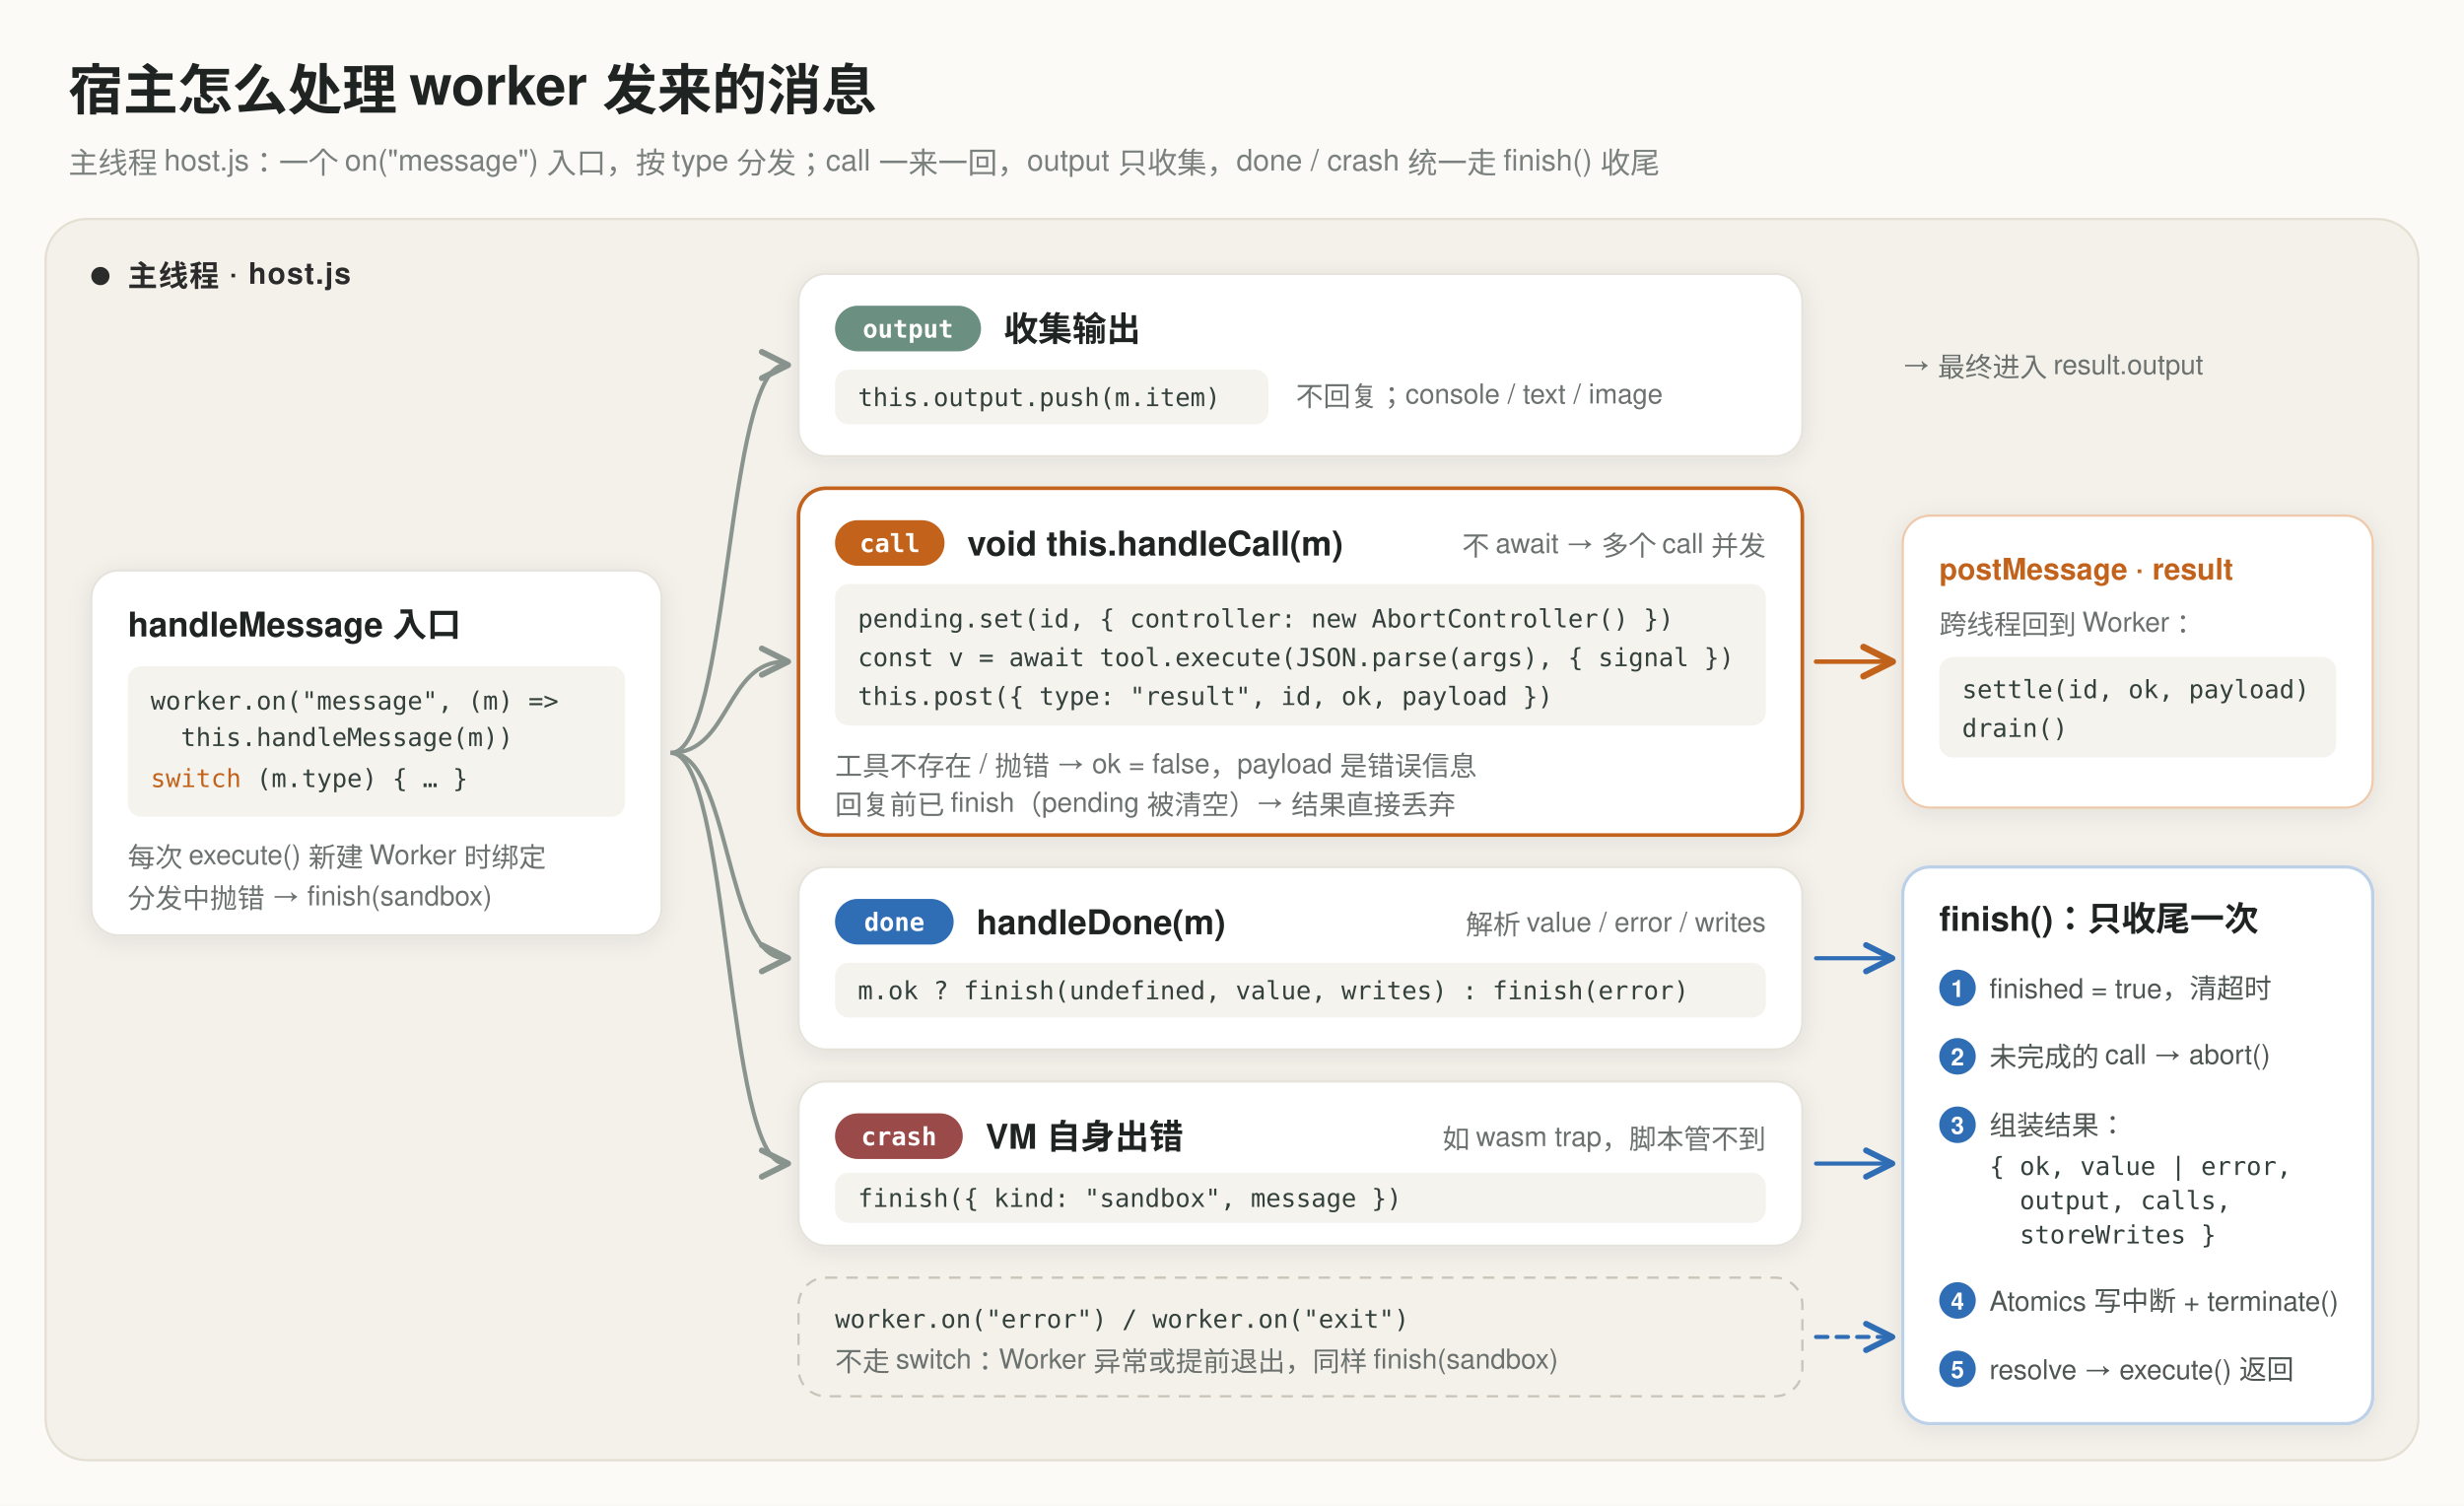
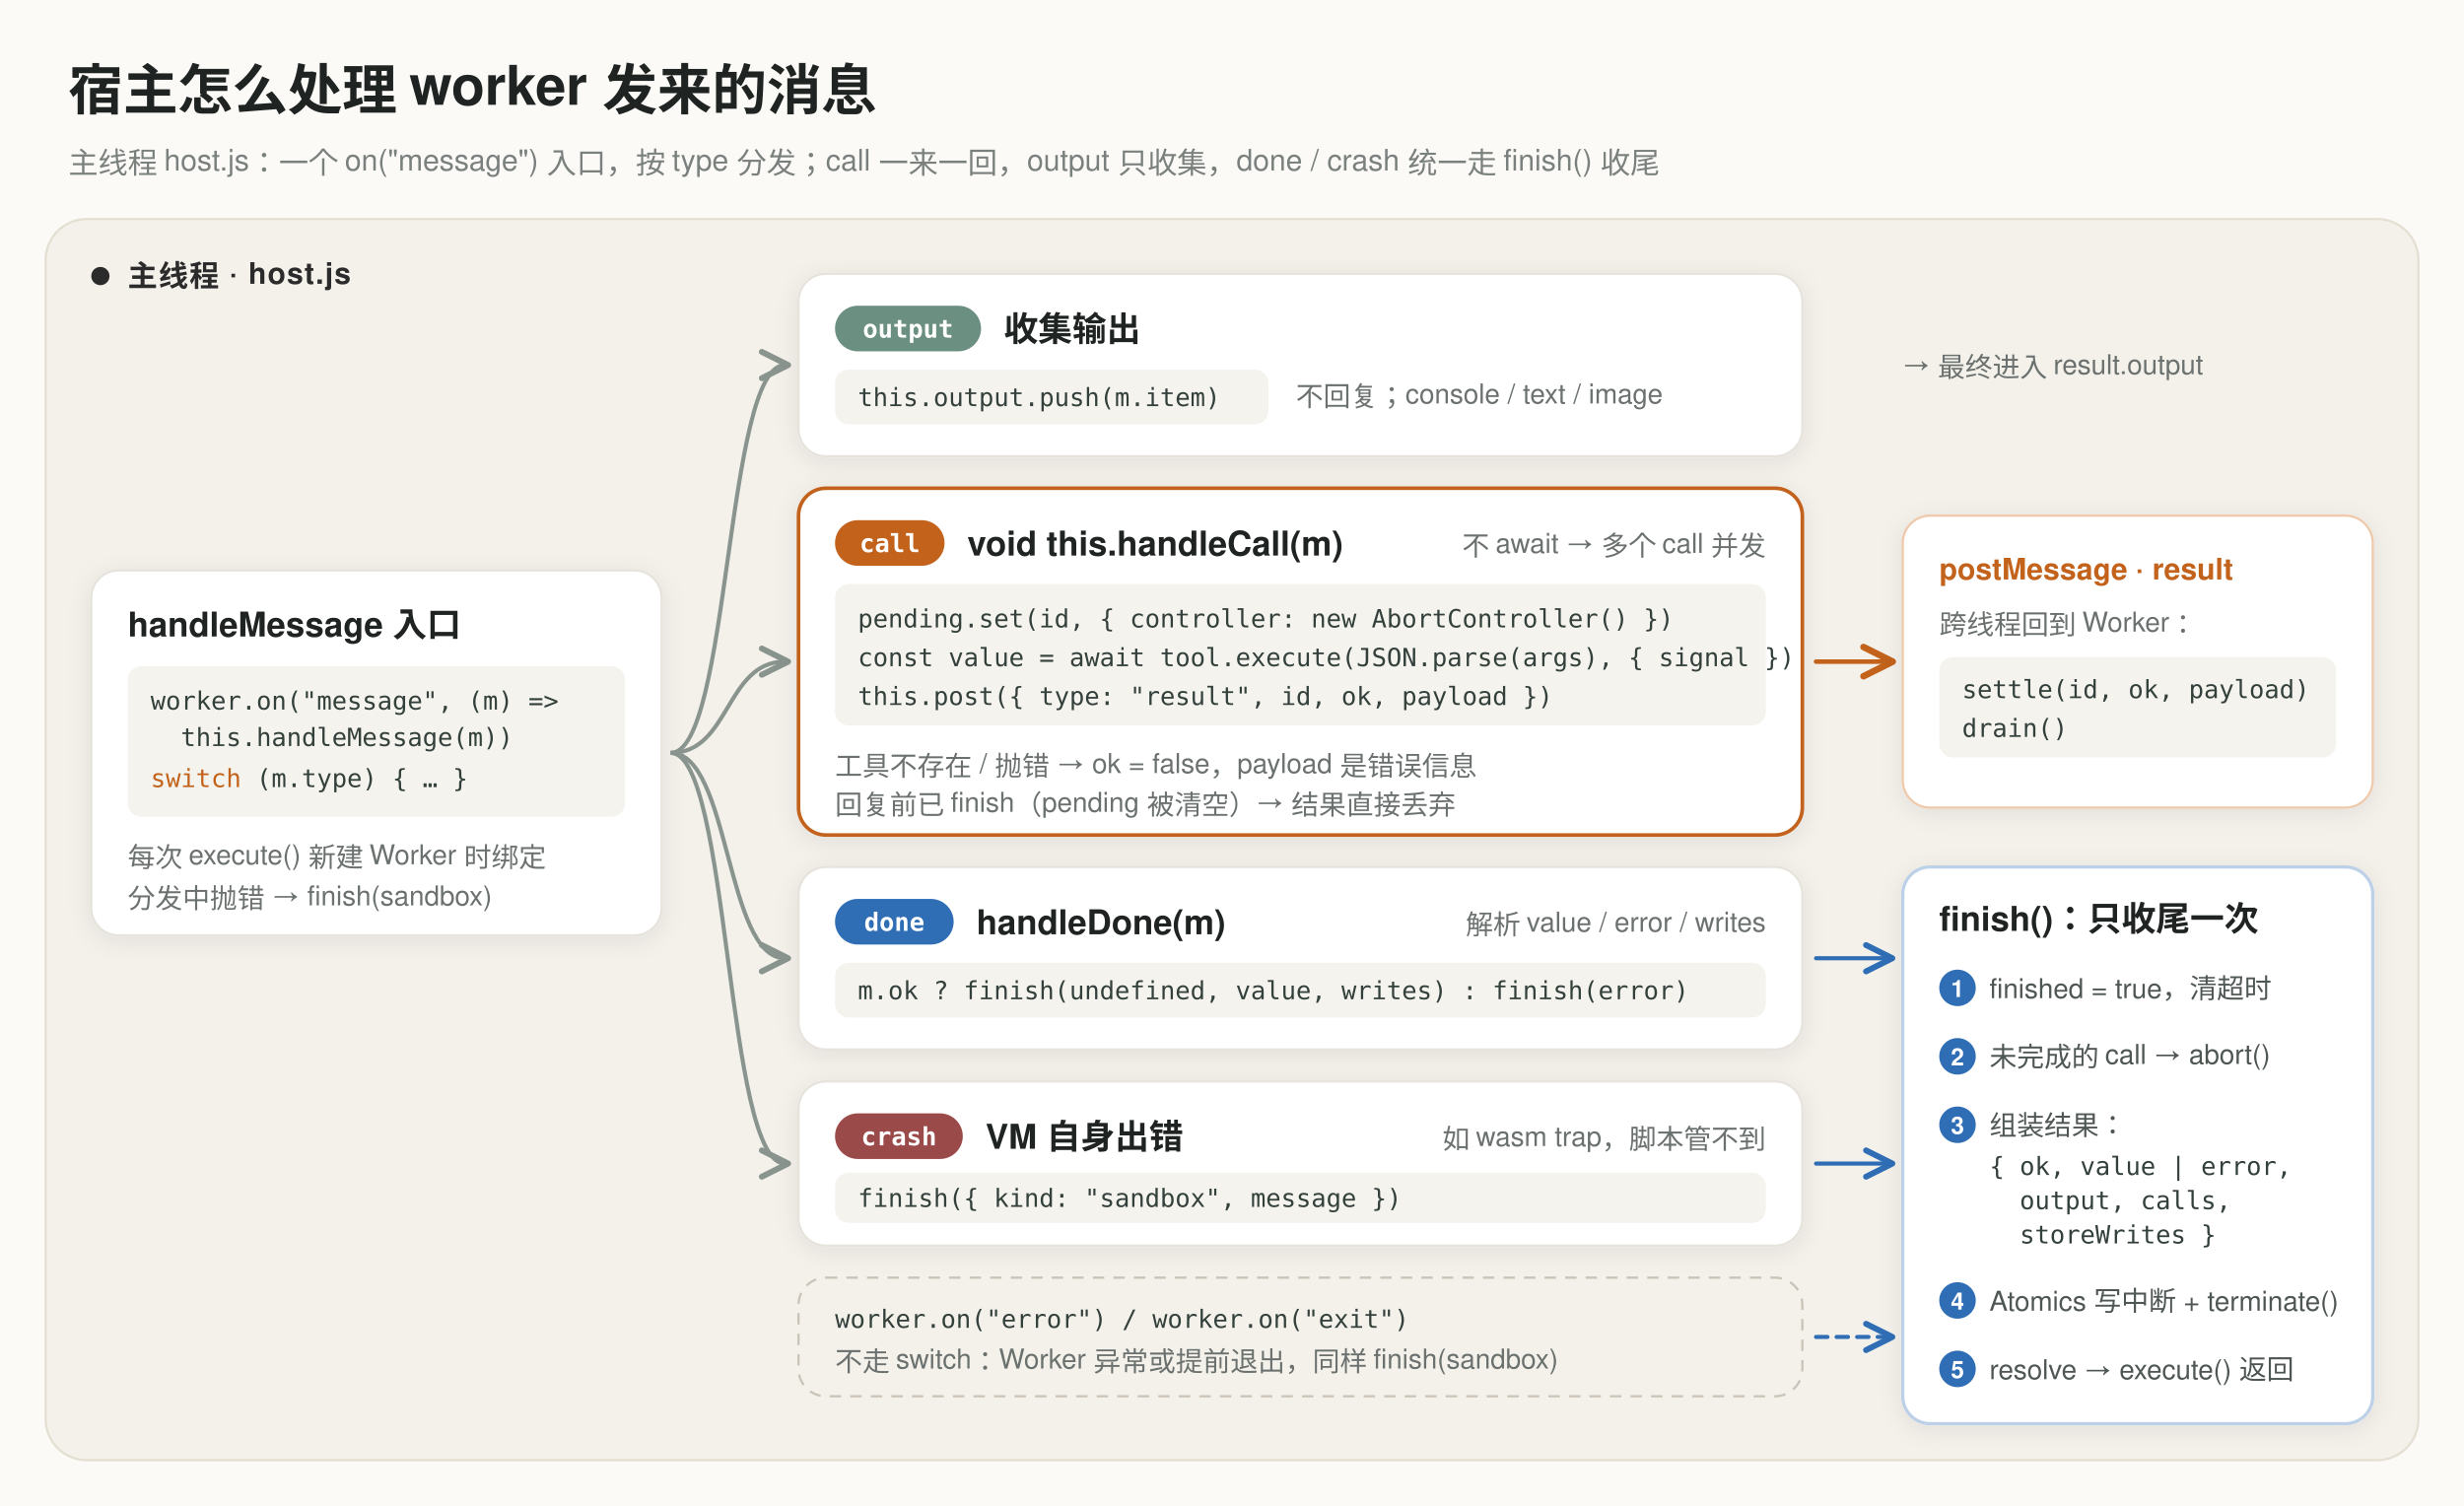
<svg xmlns="http://www.w3.org/2000/svg" width="1080" height="660" viewBox="0 0 1080 660" font-family="PingFang SC, Hiragino Sans GB, -apple-system, Helvetica, sans-serif">
  <defs>
    <filter id="shadow" x="-10%" y="-10%" width="120%" height="130%">
      <feDropShadow dx="0" dy="2" stdDeviation="5" flood-color="#1b2a24" flood-opacity="0.08" />
    </filter>
    <marker id="ag" viewBox="0 0 10 10" refX="8" refY="5" markerWidth="8" markerHeight="8" orient="auto">
      <path d="M1,1 L9,5 L1,9" fill="none" stroke="#8a948f" stroke-width="1.8" stroke-linecap="round" stroke-linejoin="round" />
    </marker>
    <marker id="ao" viewBox="0 0 10 10" refX="8" refY="5" markerWidth="8" markerHeight="8" orient="auto">
      <path d="M1,1 L9,5 L1,9" fill="none" stroke="#c2621b" stroke-width="1.8" stroke-linecap="round" stroke-linejoin="round" />
    </marker>
    <marker id="ab" viewBox="0 0 10 10" refX="8" refY="5" markerWidth="8" markerHeight="8" orient="auto">
      <path d="M1,1 L9,5 L1,9" fill="none" stroke="#2f6db5" stroke-width="1.8" stroke-linecap="round" stroke-linejoin="round" />
    </marker>
    <style>
    .t  { font-size: 15px; font-weight: 600; fill: #1f2422; }
    .d  { font-size: 12px; fill: #6b716e; }
    .c  { font-family: "SF Mono", Menlo, Consolas, monospace; font-size: 11px; fill: #33403b; }
    .card { fill: #fff; stroke: #e6e3dc; }
    .code { fill: #f5f3ee; }
    .tag  { font-family: "SF Mono", Menlo, Consolas, monospace; font-size: 11px; font-weight: 700; fill: #fff; }
    .li   { font-size: 12px; fill: #4f5753; }
    .num  { font-size: 10.5px; font-weight: 700; fill: #fff; }
  </style>
  </defs>
  <rect width="1080" height="660" fill="#fbfaf7" />
  <text x="30" y="48" font-size="24" font-weight="700" fill="#1f2422">宿主怎么处理 worker 发来的消息</text>
  <text x="30" y="76" font-size="13" fill="#7a807d">主线程 host.js：一个 on("message") 入口，按 type 分发；call 一来一回，output 只收集，done / crash 统一走 finish() 收尾</text>
  <rect x="20" y="96" width="1040" height="544" rx="18" fill="#f4f1eb" stroke="#e5dfd3" />
  <circle cx="44" cy="121" r="4" fill="#2b2b2b" />
  <text x="56" y="125.5" font-size="13" font-weight="700" fill="#2b2b2b" letter-spacing="0.5">主线程 · host.js</text>
  <g filter="url(#shadow)">
    <rect class="card" x="40" y="250" width="250" height="160" rx="12" />
  </g>
  <text class="t" x="56" y="279">handleMessage 入口</text>
  <rect class="code" x="56" y="292" width="218" height="66" rx="6" />
  <text class="c" x="66" y="311">worker.on("message", (m) =&gt;</text>
  <text class="c" x="66" y="327" xml:space="preserve">  this.handleMessage(m))</text>
  <text class="c" x="66" y="345">
    <tspan fill="#c2621b">switch</tspan> (m.type) { … }</text>
  <text class="d" x="56" y="380">每次 execute() 新建 Worker 时绑定</text>
  <text class="d" x="56" y="398">分发中抛错 → finish(sandbox)</text>
  <path d="M294,330 C320,330 318,160 344,160" fill="none" stroke="#8a948f" stroke-width="1.8" marker-end="url(#ag)" />
  <path d="M294,330 C320,330 318,290 344,290" fill="none" stroke="#8a948f" stroke-width="1.8" marker-end="url(#ag)" />
  <path d="M294,330 C320,330 318,420 344,420" fill="none" stroke="#8a948f" stroke-width="1.8" marker-end="url(#ag)" />
  <path d="M294,330 C320,330 318,510 344,510" fill="none" stroke="#8a948f" stroke-width="1.8" marker-end="url(#ag)" />
  <g filter="url(#shadow)">
    <rect class="card" x="350" y="120" width="440" height="80" rx="12" />
  </g>
  <rect x="366" y="134" width="64" height="20" rx="10" fill="#6b8f80" />
  <text class="tag" x="398" y="148" text-anchor="middle">output</text>
  <text class="t" x="440" y="149.5">收集输出</text>
  <rect class="code" x="366" y="162" width="190" height="24" rx="6" />
  <text class="c" x="376" y="178">this.output.push(m.item)</text>
  <text class="d" x="568" y="178">不回复；console / text / image</text>
  <g filter="url(#shadow)">
    <rect x="350" y="214" width="440" height="152" rx="12" fill="#fff" stroke="#c2621b" stroke-width="1.6" />
  </g>
  <rect x="366" y="228" width="48" height="20" rx="10" fill="#c2621b" />
  <text class="tag" x="390" y="242" text-anchor="middle">call</text>
  <text class="t" x="424" y="243.5">void this.handleCall(m)</text>
  <text class="d" x="774" y="243.5" text-anchor="end">不 await → 多个 call 并发</text>
  <rect class="code" x="366" y="256" width="408" height="62" rx="6" />
  <text class="c" x="376" y="275">pending.set(id, { controller: new AbortController() })</text>
-   <text class="c" x="376" y="292">const v = await tool.execute(JSON.parse(args), { signal })</text>
+   <text class="c" x="376" y="292">const value = await tool.execute(JSON.parse(args), { signal })</text>
  <text class="c" x="376" y="309">this.post({ type: "result", id, ok, payload })</text>
  <text class="d" x="366" y="340">工具不存在 / 抛错 → ok = false，payload 是错误信息</text>
  <text class="d" x="366" y="357">回复前已 finish（pending 被清空）→ 结果直接丢弃</text>
  <g filter="url(#shadow)">
    <rect class="card" x="350" y="380" width="440" height="80" rx="12" />
  </g>
  <rect x="366" y="394" width="52" height="20" rx="10" fill="#2f6db5" />
  <text class="tag" x="392" y="408" text-anchor="middle">done</text>
  <text class="t" x="428" y="409.5">handleDone(m)</text>
  <text class="d" x="774" y="409.5" text-anchor="end">解析 value / error / writes</text>
  <rect class="code" x="366" y="422" width="408" height="24" rx="6" />
  <text class="c" x="376" y="438">m.ok ? finish(undefined, value, writes) : finish(error)</text>
  <g filter="url(#shadow)">
    <rect class="card" x="350" y="474" width="440" height="72" rx="12" />
  </g>
  <rect x="366" y="488" width="56" height="20" rx="10" fill="#9b4a4a" />
  <text class="tag" x="394" y="502" text-anchor="middle">crash</text>
  <text class="t" x="432" y="503.5">VM 自身出错</text>
  <text class="d" x="774" y="503.5" text-anchor="end">如 wasm trap，脚本管不到</text>
  <rect class="code" x="366" y="514" width="408" height="22" rx="6" />
  <text class="c" x="376" y="529">finish({ kind: "sandbox", message })</text>
  <rect x="350" y="560" width="440" height="52" rx="12" fill="none" stroke="#c9c3b8" stroke-dasharray="5 4" />
  <text class="c" x="366" y="582">worker.on("error") / worker.on("exit")</text>
  <text class="d" x="366" y="601">不走 switch：Worker 异常或提前退出，同样 finish(sandbox)</text>
  <line x1="796" y1="290" x2="828" y2="290" stroke="#c2621b" stroke-width="2" stroke-linecap="round" marker-end="url(#ao)" />
  <g filter="url(#shadow)">
    <rect x="834" y="226" width="206" height="128" rx="12" fill="#fff" stroke="#efc9ab" />
  </g>
  <text x="850" y="254" font-size="13" font-weight="700" fill="#c2621b">postMessage · result</text>
  <text class="d" x="850" y="278">跨线程回到 Worker：</text>
  <rect class="code" x="850" y="288" width="174" height="44" rx="6" />
  <text class="c" x="860" y="306">settle(id, ok, payload)</text>
  <text class="c" x="860" y="323">drain()</text>
  <text class="d" x="834" y="164">→ 最终进入 result.output</text>
  <line x1="796" y1="420" x2="828" y2="420" stroke="#2f6db5" stroke-width="1.8" stroke-linecap="round" marker-end="url(#ab)" />
  <line x1="796" y1="510" x2="828" y2="510" stroke="#2f6db5" stroke-width="1.8" stroke-linecap="round" marker-end="url(#ab)" />
  <line x1="796" y1="586" x2="828" y2="586" stroke="#2f6db5" stroke-width="1.8" stroke-dasharray="5 4" stroke-linecap="round" marker-end="url(#ab)" />
  <g filter="url(#shadow)">
    <rect x="834" y="380" width="206" height="244" rx="12" fill="#fff" stroke="#bcd0e8" stroke-width="1.4" />
  </g>
  <text class="t" x="850" y="408">finish()：只收尾一次</text>
  <circle cx="858" cy="433" r="8" fill="#2f6db5" />
  <text class="num" x="858" y="437" text-anchor="middle">1</text>
  <text class="li" x="872" y="437.5">finished = true，清超时</text>
  <circle cx="858" cy="463" r="8" fill="#2f6db5" />
  <text class="num" x="858" y="467" text-anchor="middle">2</text>
  <text class="li" x="872" y="467.5">未完成的 call → abort()</text>
  <circle cx="858" cy="493" r="8" fill="#2f6db5" />
  <text class="num" x="858" y="497" text-anchor="middle">3</text>
  <text class="li" x="872" y="497.5">组装结果：</text>
  <text class="c" x="872" y="515">{ ok, value | error,</text>
  <text class="c" x="872" y="530" xml:space="preserve">  output, calls,</text>
  <text class="c" x="872" y="545" xml:space="preserve">  storeWrites }</text>
  <circle cx="858" cy="570" r="8" fill="#2f6db5" />
  <text class="num" x="858" y="574" text-anchor="middle">4</text>
  <text class="li" x="872" y="574.5">Atomics 写中断 + terminate()</text>
  <circle cx="858" cy="600" r="8" fill="#2f6db5" />
  <text class="num" x="858" y="604" text-anchor="middle">5</text>
  <text class="li" x="872" y="604.5">resolve → execute() 返回</text>
</svg>
